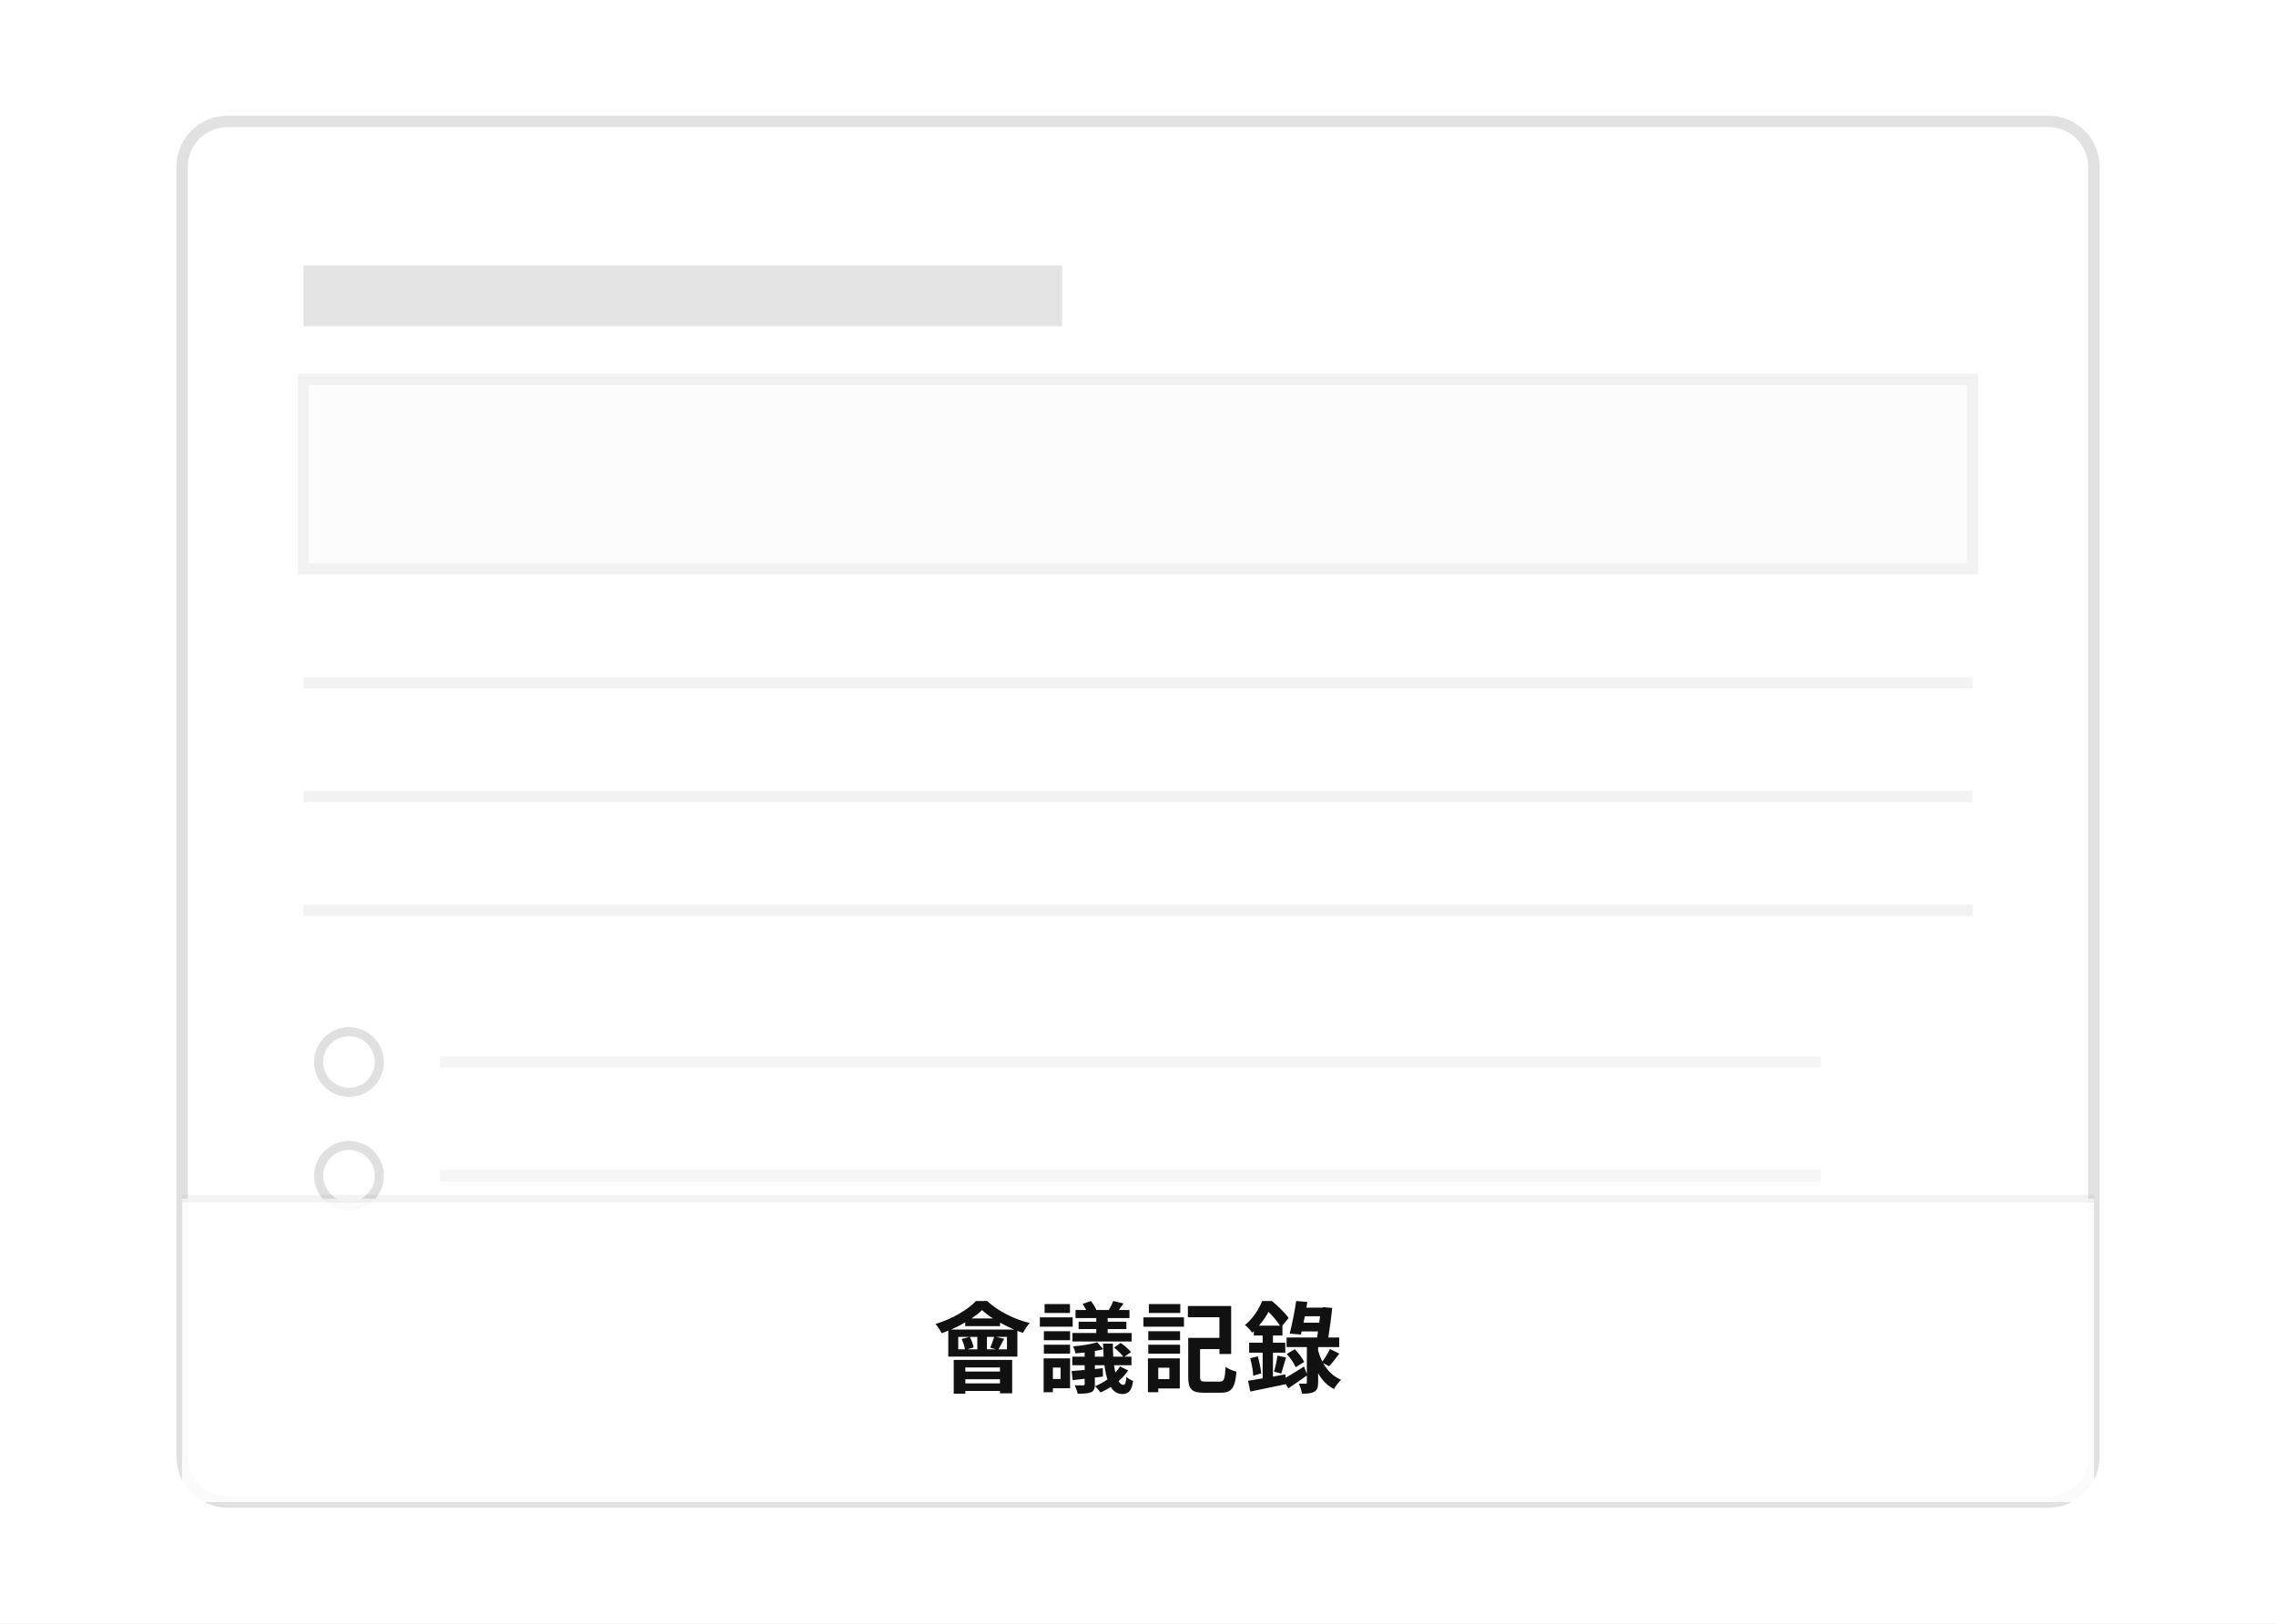
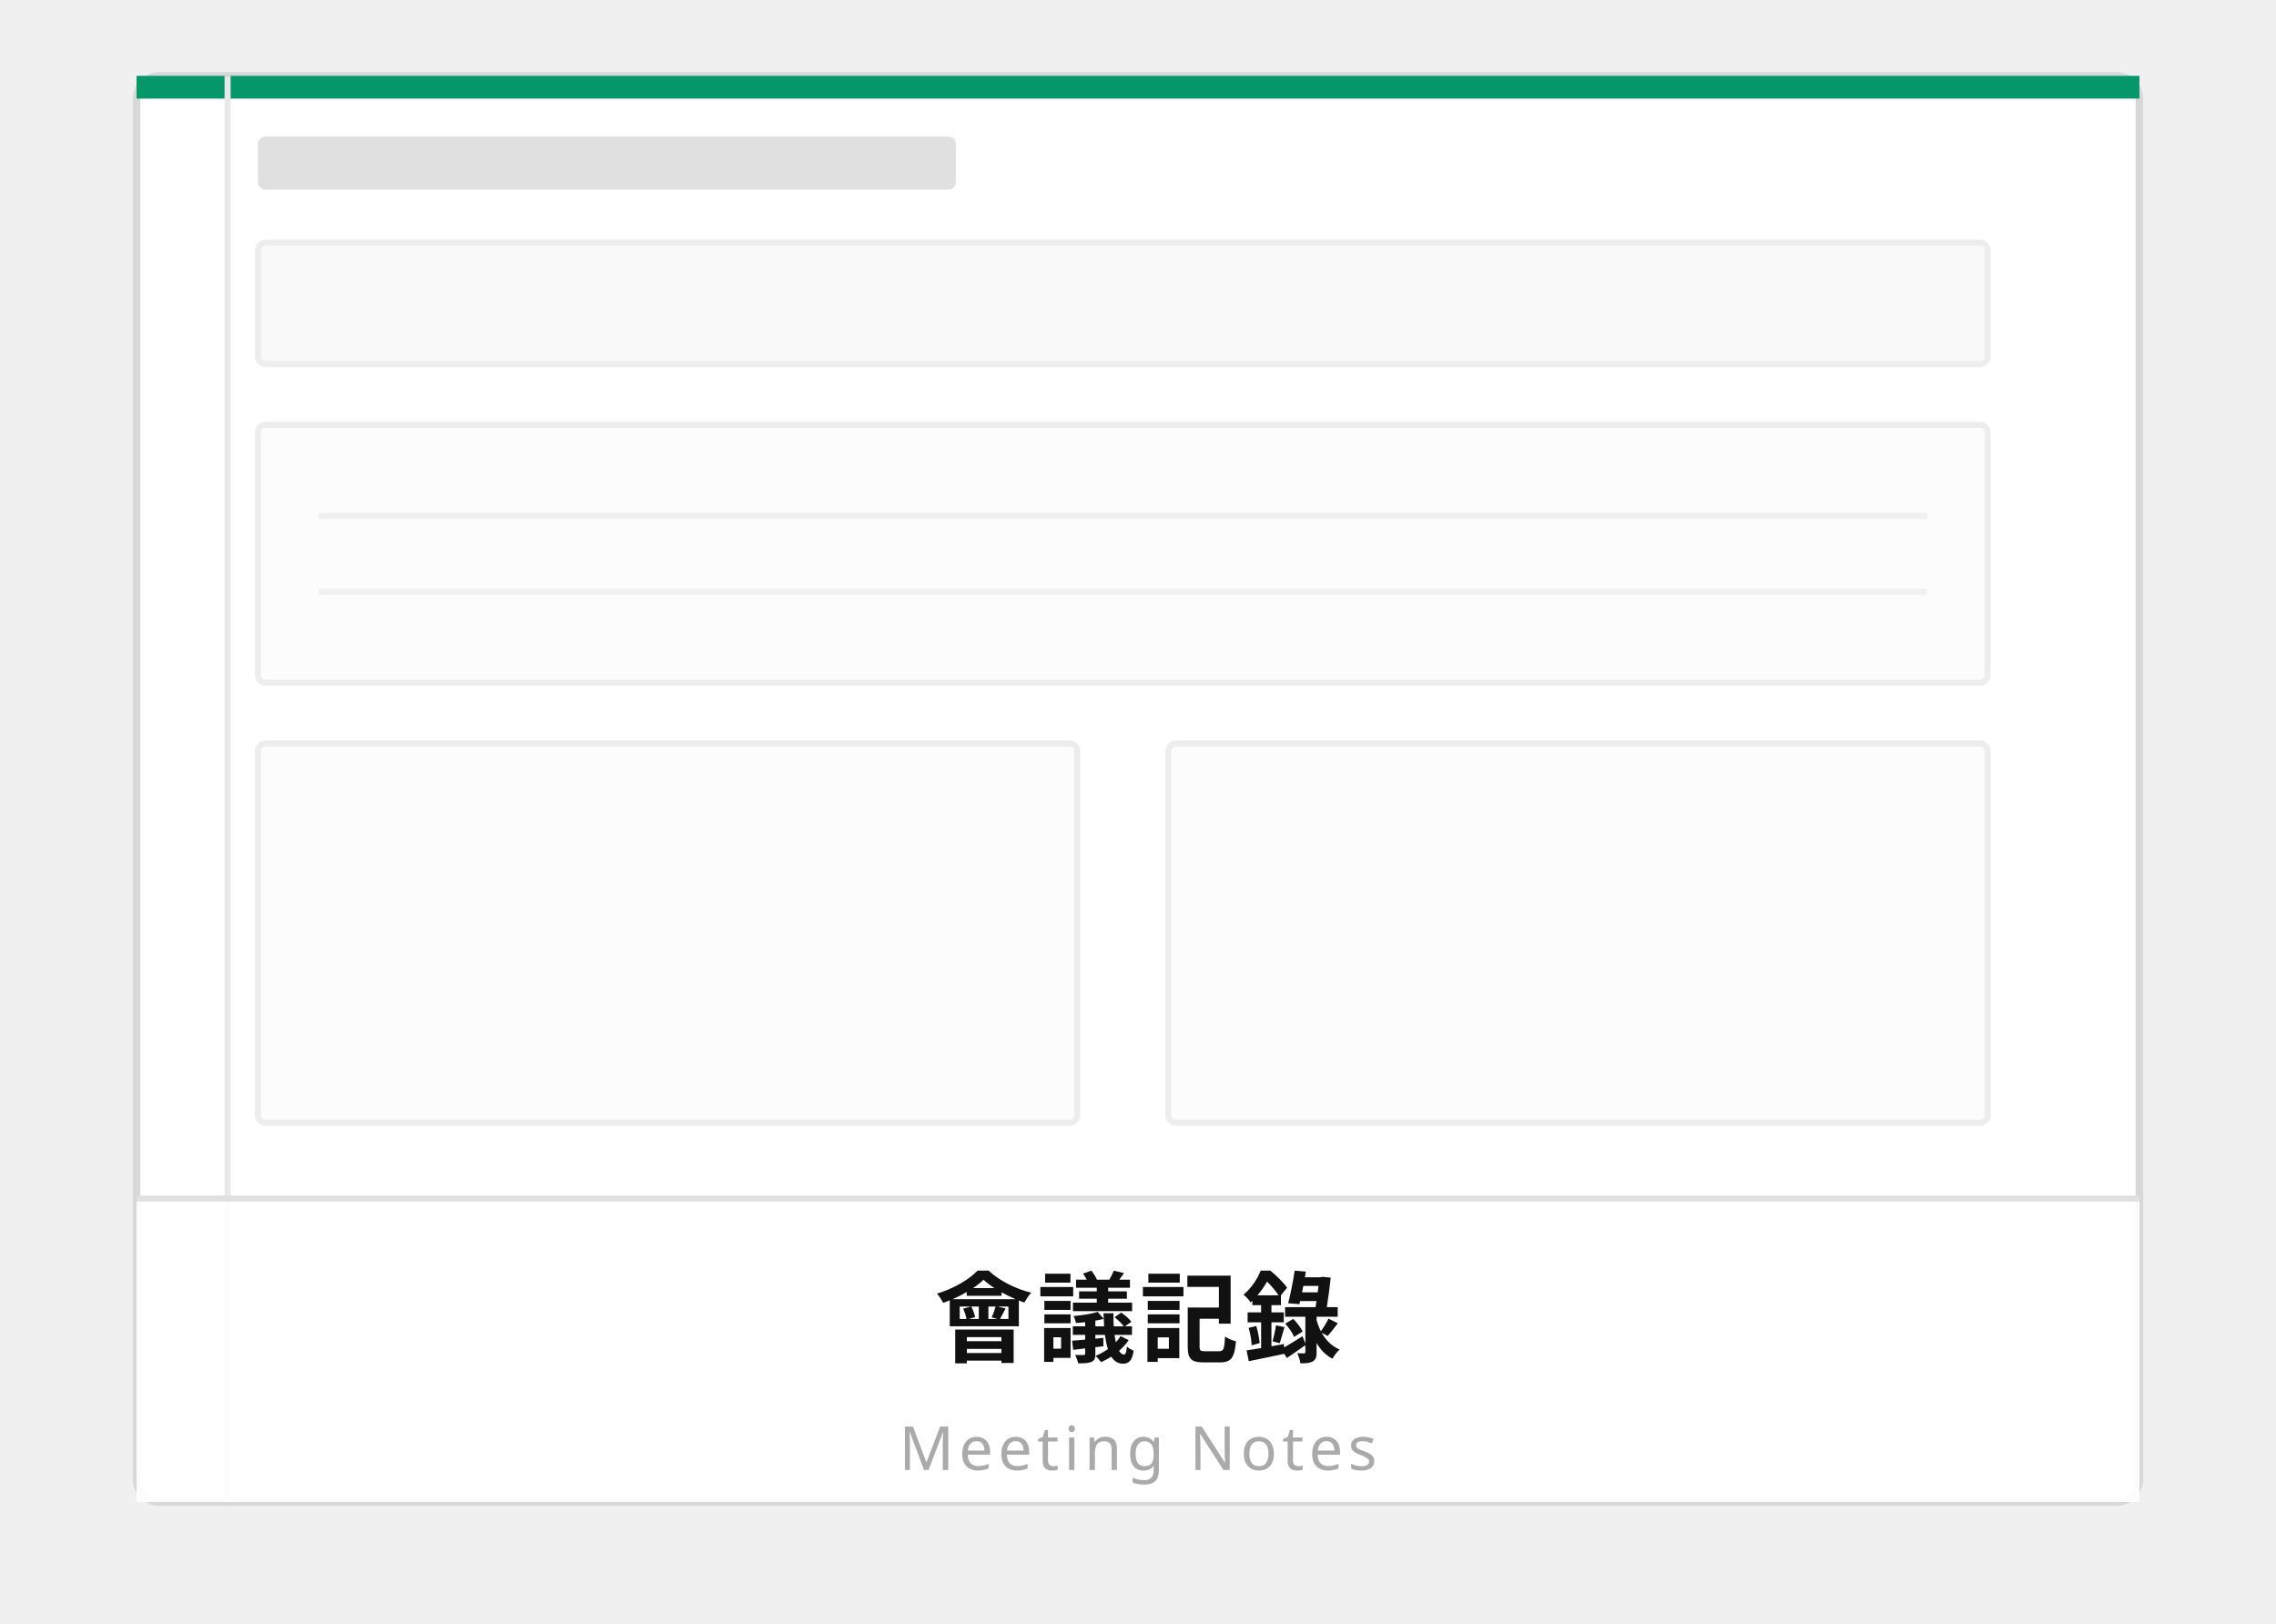
<svg xmlns="http://www.w3.org/2000/svg" viewBox="0 0 300 214">
-   <rect width="100%" height="100%" fill="#ffffff" />
-   <rect x="24" y="16" width="252" height="182" fill="#ffffff" stroke="#e1e1e1" stroke-width="1.5" rx="6" />
-   <g opacity="0.6">
-     <rect x="40" y="35" width="100" height="8" fill="#d2d2d2" stroke="none" stroke-width="1.5" rx="0" />
-     <rect x="40" y="50" width="220" height="25" fill="#fafafa" stroke="#eaeaea" stroke-width="1.5" rx="0" />
-     <line x1="40" y1="90" x2="260" y2="90" stroke="#eaeaea" stroke-width="1.5" stroke-dasharray="" />
-     <line x1="40" y1="105" x2="260" y2="105" stroke="#eaeaea" stroke-width="1.5" stroke-dasharray="" />
-     <line x1="40" y1="120" x2="260" y2="120" stroke="#eaeaea" stroke-width="1.5" stroke-dasharray="" />
-     <circle cx="46" cy="140" r="4" fill="none" stroke="#ccc" stroke-width="1.2" />
-     <line x1="58" y1="140" x2="240" y2="140" stroke="#eee" stroke-width="1.5" stroke-dasharray="" />
-     <circle cx="46" cy="155" r="4" fill="none" stroke="#ccc" stroke-width="1.2" />
-     <line x1="58" y1="155" x2="240" y2="155" stroke="#eee" stroke-width="1.5" stroke-dasharray="" />
+   <rect width="300" height="214" fill="#f0f0f0" />
+   <rect x="18" y="10" width="264" height="188" rx="3" fill="#ffffff" stroke="#d8d8d8" stroke-width="1" />
+   <rect x="18" y="10" width="264" height="3" fill="#059669" />
+   <line x1="30" y1="10" x2="30" y2="198" stroke="#e8e8e8" stroke-width="0.8" />
+   <g opacity="0.65">
+     <rect x="34" y="18" width="92" height="7" rx="1" fill="#d0d0d0" />
+     <rect x="34" y="32" width="228" height="16" rx="1" fill="#f6f6f6" stroke="#e4e4e4" stroke-width="0.8" />
+     <rect x="34" y="56" width="228" height="34" rx="1" fill="#fafafa" stroke="#e4e4e4" stroke-width="0.8" />
+     <line x1="42" y1="68" x2="254" y2="68" stroke="#e8e8e8" stroke-width="0.8" />
+     <line x1="42" y1="78" x2="254" y2="78" stroke="#e8e8e8" stroke-width="0.8" />
+     <rect x="34" y="98" width="108" height="50" rx="1" fill="#fafafa" stroke="#e4e4e4" stroke-width="0.8" />
+     <rect x="154" y="98" width="108" height="50" rx="1" fill="#fafafa" stroke="#e4e4e4" stroke-width="0.8" />
  </g>
-   <rect x="24" y="158" width="252" height="40" fill="rgba(255,255,255,0.85)" />
-   <path d="M 24 158 L 276 158" stroke="rgba(0,0,0,0.05)" stroke-width="1" />
-   <text x="150" y="178" dominant-baseline="middle" text-anchor="middle" font-size="13" fill="#111" font-family="'PingFang TC', sans-serif" font-weight="600" letter-spacing="0.05em">會議記錄</text>
+   <rect x="18" y="158" width="264" height="40" fill="rgba(255,255,255,0.92)" />
+   <line x1="18" y1="158" x2="282" y2="158" stroke="#e0e0e0" stroke-width="0.8" />
+   <text x="150" y="174" dominant-baseline="middle" text-anchor="middle" font-size="13" fill="#111111" font-family="'PingFang TC','Microsoft JhengHei',sans-serif" font-weight="600" letter-spacing="0.04em">會議記錄</text>
+   <text x="150" y="191" dominant-baseline="middle" text-anchor="middle" font-size="8" fill="#aaaaaa" font-family="'PingFang TC','Microsoft JhengHei',sans-serif" letter-spacing="0.08em">Meeting Notes</text>
</svg>
